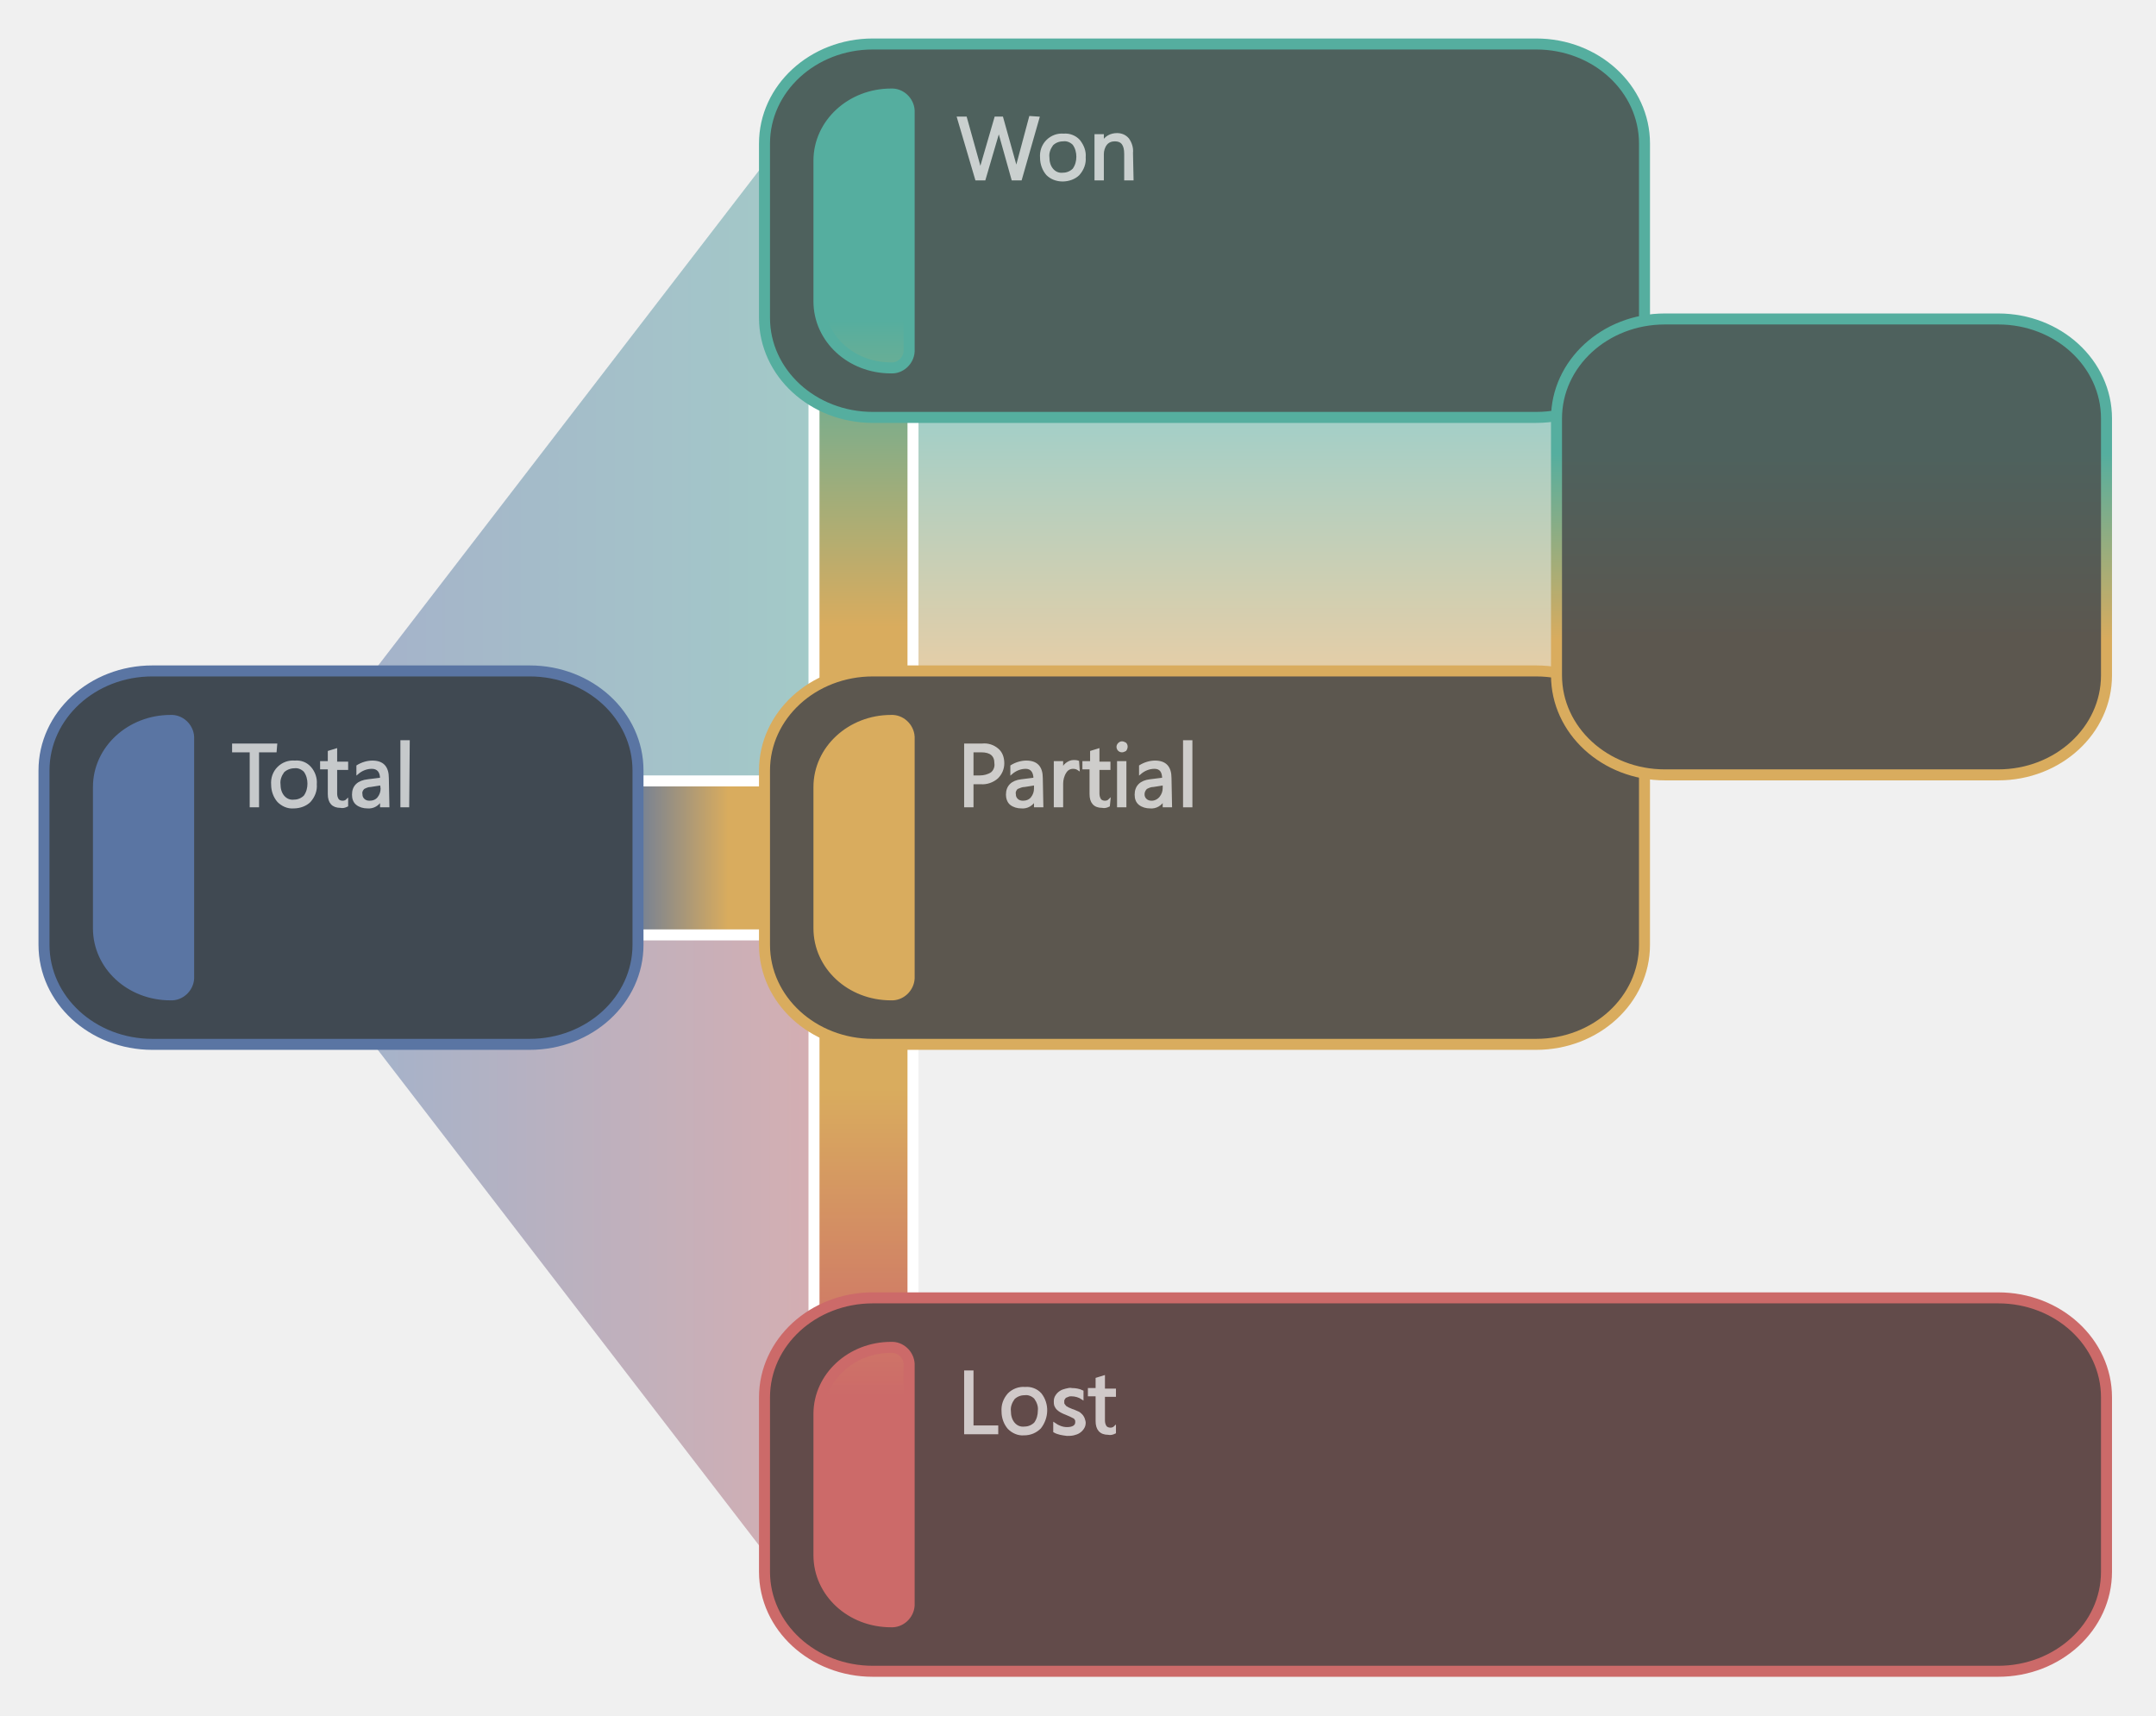
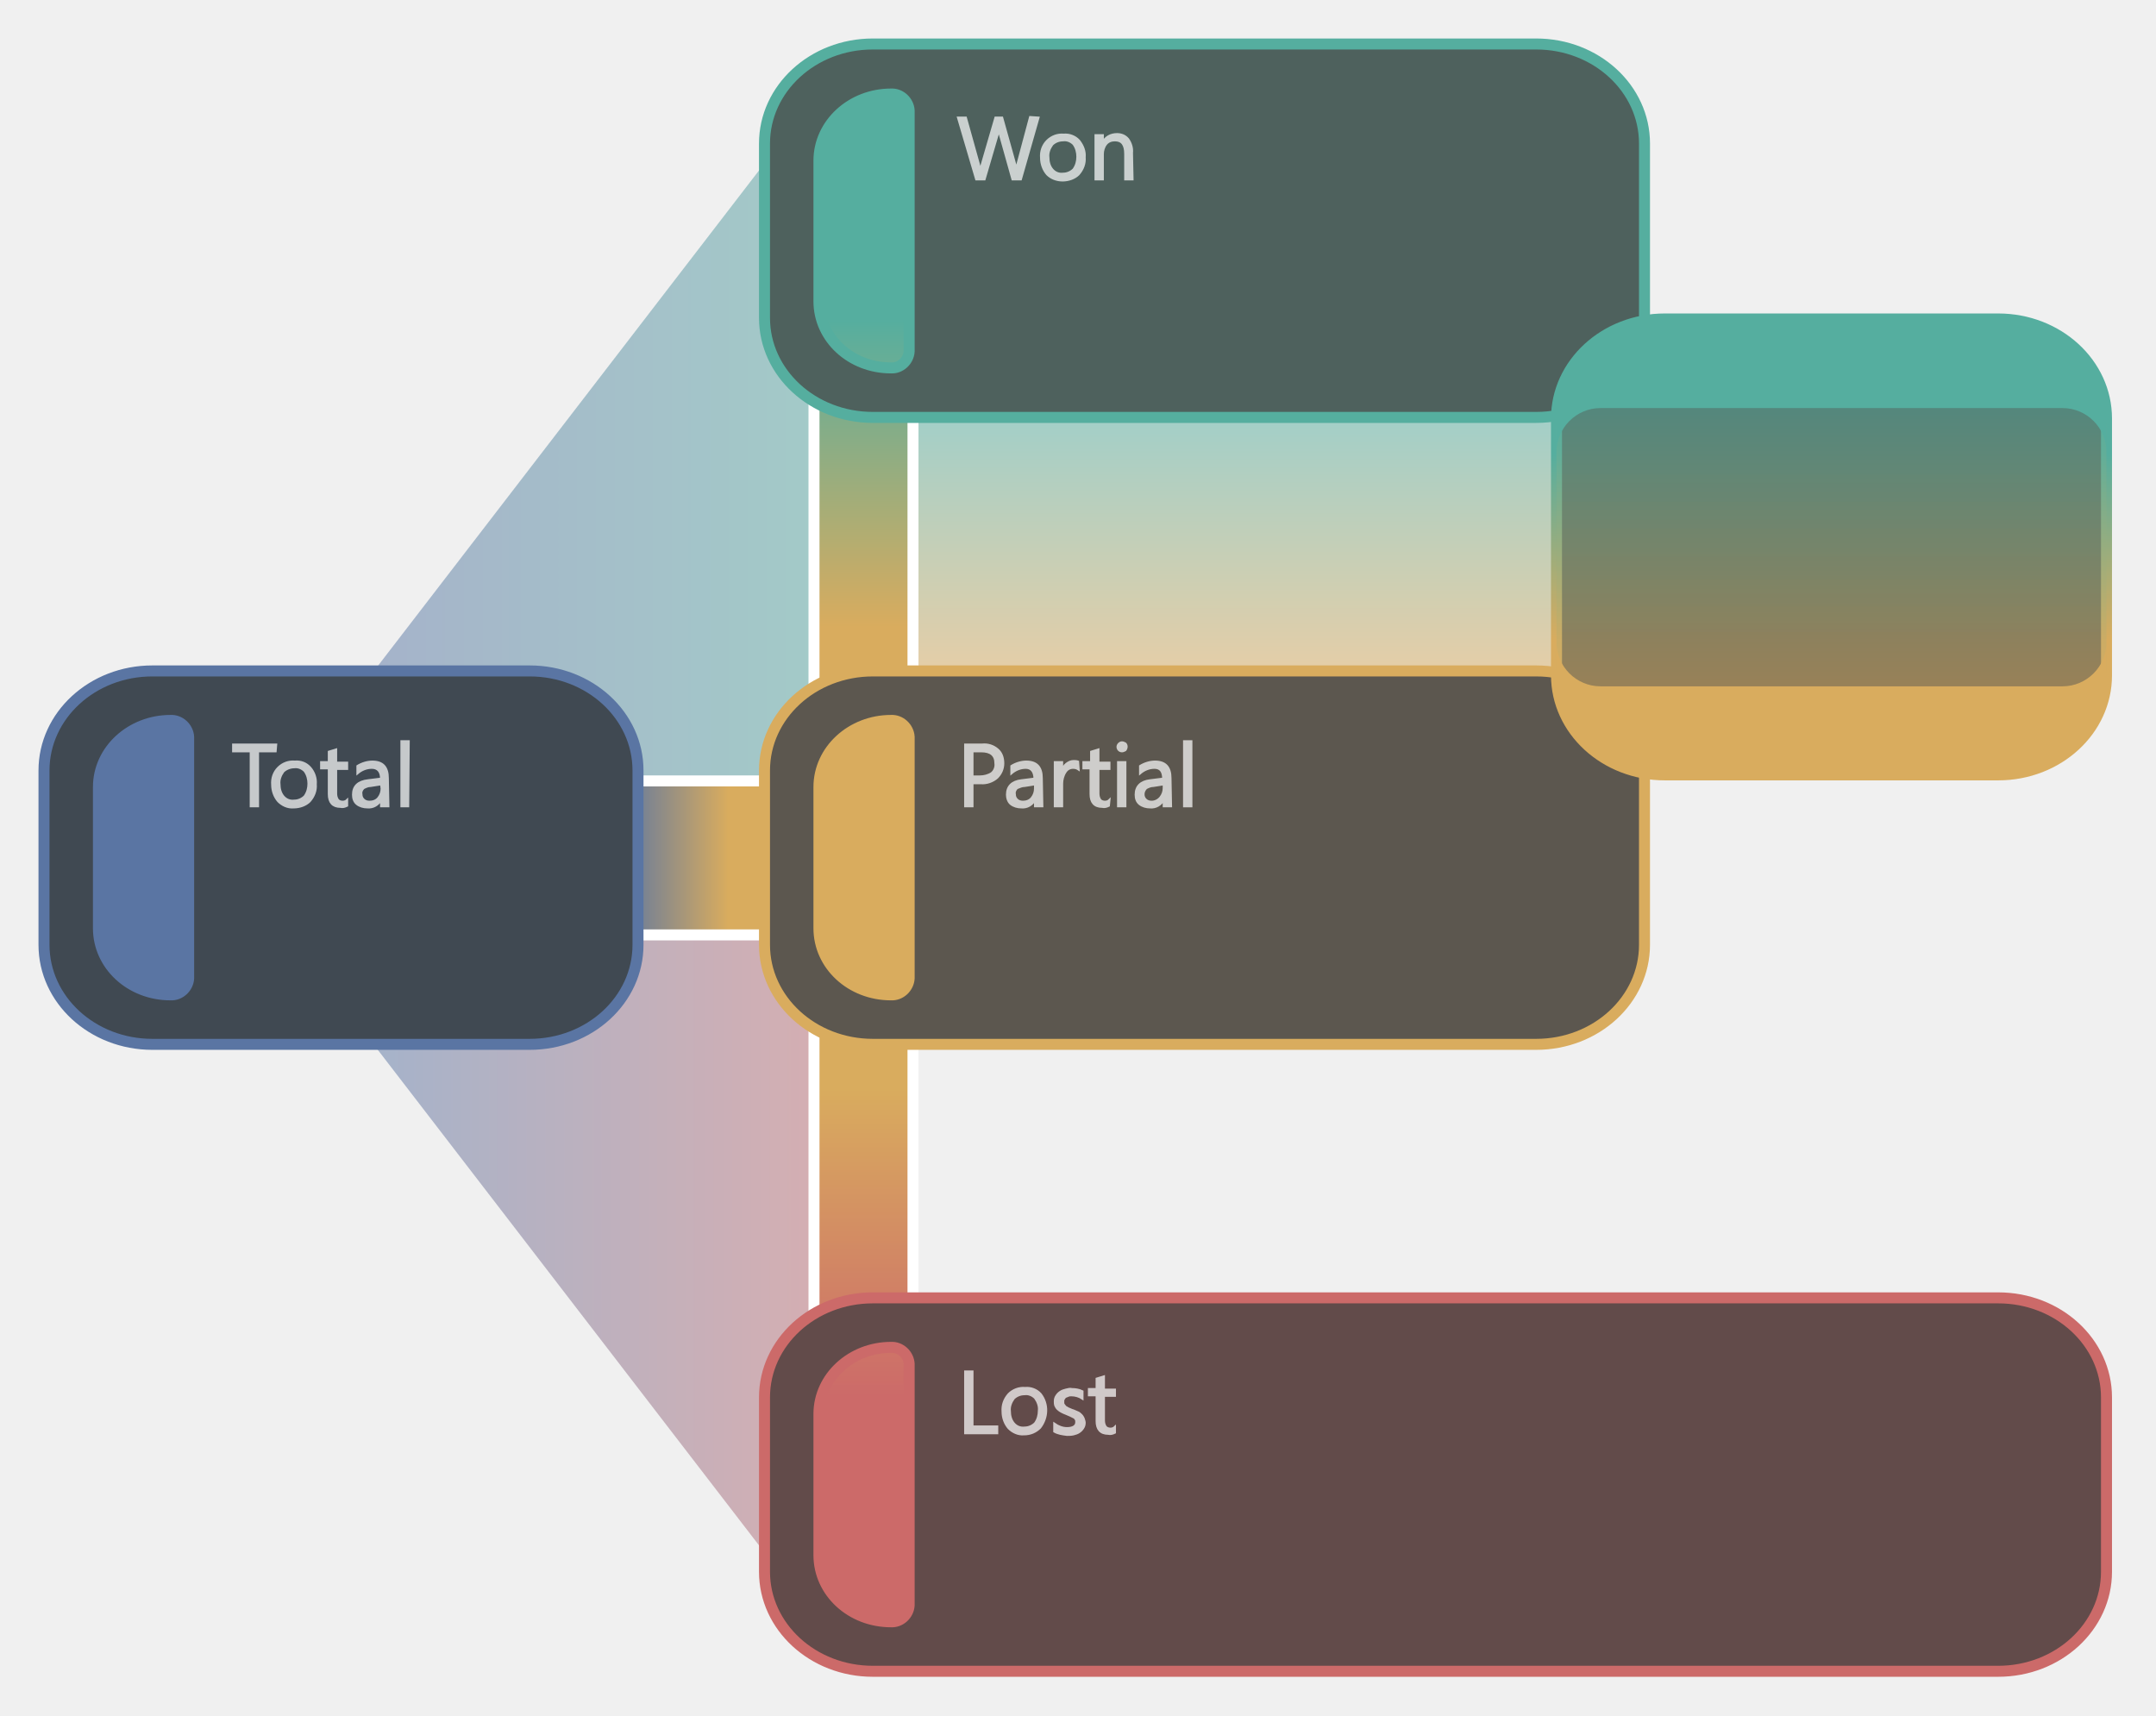
<svg xmlns="http://www.w3.org/2000/svg" version="1.1" id="txt" x="0px" y="0px" viewBox="0 0 392 312" style="enable-background:new 0 0 392 312;" xml:space="preserve">
  <style type="text/css">
	.st0{opacity:0.5;fill:url(#SVGID_1_);enable-background:new    ;}
- 	.st1{opacity:0.5;fill:url(#SVGID_00000119091132486917405870000006705425729684058268_);enable-background:new    ;}
- 	.st2{opacity:0.5;fill:url(#SVGID_00000160183854767272893800000007335815368678261156_);enable-background:new    ;}
- 	.st3{fill:url(#SVGID_00000136374036961546721700000015616369433604806055_);stroke:#FFFFFF;stroke-width:2;stroke-miterlimit:10;}
- 	.st4{fill:url(#SVGID_00000139283125664306941760000001545887935610594486_);stroke:#FFFFFF;stroke-width:2;stroke-miterlimit:10;}
- 	.st5{fill:url(#SVGID_00000000220114853138090380000002381887342355065999_);stroke:#FFFFFF;stroke-width:2;stroke-miterlimit:10;}
+ 	.st1{opacity:0.5;fill:url(#SVGID_00000076595965614412688330000008013102412895429269_);enable-background:new    ;}
+ 	.st2{opacity:0.5;fill:url(#SVGID_00000001625702686748642430000007223552616993954749_);enable-background:new    ;}
+ 	.st3{fill:url(#SVGID_00000117664393538728318000000001832826564600287671_);stroke:#FFFFFF;stroke-width:2;stroke-miterlimit:10;}
+ 	.st4{fill:url(#SVGID_00000075849703260614652510000006263633228269363880_);stroke:#FFFFFF;stroke-width:2;stroke-miterlimit:10;}
+ 	.st5{fill:url(#SVGID_00000139282247639168064950000012166610436780350361_);stroke:#FFFFFF;stroke-width:2;stroke-miterlimit:10;}
	.st6{fill:#5A75A3;}
	.st7{fill:#D9AC5E;}
	.st8{fill:#606060;}
	.st9{fill:#5C574F;stroke:#D9AC5E;stroke-width:2;stroke-miterlimit:10;}
	.st10{fill:#624B4A;stroke:#CC6A69;stroke-width:2;stroke-miterlimit:10;}
	.st11{fill:#4E615D;stroke:#55AE9F;stroke-width:2;stroke-miterlimit:10;}
	.st12{fill:#404952;stroke:#5A75A3;stroke-width:2;stroke-miterlimit:10;}
+ 	.st13{opacity:0.7;}
+ 	.st14{fill:#FFFFFF;stroke:#FFFFFF;stroke-width:0.4;stroke-miterlimit:10;}
	
- 		.st13{fill:url(#SVGID_00000114770150942834435860000000016531239438357930_);stroke:url(#SVGID_00000169553771773018468850000009868864375245355160_);stroke-width:2;stroke-miterlimit:10;}
- 	.st14{opacity:0.7;}
- 	.st15{fill:#FFFFFF;stroke:#FFFFFF;stroke-width:0.4;stroke-miterlimit:10;}
+ 		.st15{fill:url(#SVGID_00000101084158772967360440000011321249387658208939_);stroke:url(#SVGID_00000183214817538892813180000003755532347188360115_);stroke-width:2;stroke-miterlimit:10;}
+ 	.st16{opacity:0.5;fill:url(#SVGID_00000027579134581609072310000006822674331929044368_);enable-background:new    ;}
+ 	.st17{fill:#55AE9F;}
</style>
-   <linearGradient id="SVGID_1_" gradientUnits="userSpaceOnUse" x1="224.5" y1="122" x2="224.5" y2="75.9">
+   <linearGradient id="SVGID_1_" gradientUnits="userSpaceOnUse" x1="224.5" y1="189.89" x2="224.5" y2="235.99" gradientTransform="matrix(1 0 0 -1 0 311.89)">
    <stop offset="0" style="stop-color:#D9AC5E" />
    <stop offset="1" style="stop-color:#54AE9F" />
  </linearGradient>
  <rect x="166" y="75.9" class="st0" width="117" height="46.1" />
  <g>
-     <linearGradient id="SVGID_00000057830378551800021110000005078467566262884482_" gradientUnits="userSpaceOnUse" x1="68" y1="228.89" x2="166" y2="228.89" gradientTransform="matrix(1 0 0 -1 0 311.89)">
+     <linearGradient id="SVGID_00000125567117066381623330000010582878949228062892_" gradientUnits="userSpaceOnUse" x1="68" y1="613" x2="166" y2="613" gradientTransform="matrix(1 0 0 1 0 -530)">
      <stop offset="0" style="stop-color:#5A75A3" />
      <stop offset="1" style="stop-color:#54AE9F" />
    </linearGradient>
-     <polygon style="opacity:0.5;fill:url(#SVGID_00000057830378551800021110000005078467566262884482_);enable-background:new    ;" points="   166,154 166,12 148,18 68,122 68,154  " />
-     <linearGradient id="SVGID_00000176036621296112281940000014184486539556338366_" gradientUnits="userSpaceOnUse" x1="68" y1="82.89" x2="166" y2="82.89" gradientTransform="matrix(1 0 0 -1 0 311.89)">
+     <polygon style="opacity:0.5;fill:url(#SVGID_00000125567117066381623330000010582878949228062892_);enable-background:new    ;" points="   166,154 166,12 148,18 68,122 68,154  " />
+     <linearGradient id="SVGID_00000159439088272777097880000014769201947904337587_" gradientUnits="userSpaceOnUse" x1="68" y1="759" x2="166" y2="759" gradientTransform="matrix(1 0 0 1 0 -530)">
      <stop offset="0" style="stop-color:#5A75A3" />
      <stop offset="1" style="stop-color:#CD6A69" />
    </linearGradient>
-     <polygon style="opacity:0.5;fill:url(#SVGID_00000176036621296112281940000014184486539556338366_);enable-background:new    ;" points="   68,158 68,190 148,294 166,300 166,158  " />
+     <polygon style="opacity:0.5;fill:url(#SVGID_00000159439088272777097880000014769201947904337587_);enable-background:new    ;" points="   68,158 68,190 148,294 166,300 166,158  " />
  </g>
  <g>
-     <linearGradient id="SVGID_00000083804118151370025770000014963791727901890956_" gradientUnits="userSpaceOnUse" x1="157" y1="686" x2="157" y2="546" gradientTransform="matrix(1 0 0 1 0 -530)">
+     <linearGradient id="SVGID_00000085246262254766939280000016283101557407500978_" gradientUnits="userSpaceOnUse" x1="157" y1="-374.11" x2="157" y2="-234.11" gradientTransform="matrix(1 0 0 -1 0 -218.11)">
      <stop offset="0.3" style="stop-color:#D9AC5E" />
      <stop offset="0.7" style="stop-color:#55AE9F" />
    </linearGradient>
-     <rect x="148" y="16" style="fill:url(#SVGID_00000083804118151370025770000014963791727901890956_);stroke:#FFFFFF;stroke-width:2;stroke-miterlimit:10;" width="18" height="140" />
-     <linearGradient id="SVGID_00000070828409421584429270000014971383166506826903_" gradientUnits="userSpaceOnUse" x1="157" y1="826" x2="157" y2="686" gradientTransform="matrix(1 0 0 1 0 -530)">
+     <rect x="148" y="16" style="fill:url(#SVGID_00000085246262254766939280000016283101557407500978_);stroke:#FFFFFF;stroke-width:2;stroke-miterlimit:10;" width="18" height="140" />
+     <linearGradient id="SVGID_00000150822354981040906480000004830203056859668608_" gradientUnits="userSpaceOnUse" x1="157" y1="-514.11" x2="157" y2="-374.11" gradientTransform="matrix(1 0 0 -1 0 -218.11)">
      <stop offset="0.3" style="stop-color:#CC6A69" />
      <stop offset="0.7" style="stop-color:#D9AC5E" />
    </linearGradient>
-     <rect x="148" y="156" style="fill:url(#SVGID_00000070828409421584429270000014971383166506826903_);stroke:#FFFFFF;stroke-width:2;stroke-miterlimit:10;" width="18" height="140" />
-     <linearGradient id="SVGID_00000075135893402898583010000002025344788429301182_" gradientUnits="userSpaceOnUse" x1="96" y1="686" x2="148" y2="686" gradientTransform="matrix(1 0 0 1 0 -530)">
+     <rect x="148" y="156" style="fill:url(#SVGID_00000150822354981040906480000004830203056859668608_);stroke:#FFFFFF;stroke-width:2;stroke-miterlimit:10;" width="18" height="140" />
+     <linearGradient id="SVGID_00000037654175522487768040000010343144440099839132_" gradientUnits="userSpaceOnUse" x1="96" y1="-374.11" x2="148" y2="-374.11" gradientTransform="matrix(1 0 0 -1 0 -218.11)">
      <stop offset="0.3" style="stop-color:#5A75A3" />
      <stop offset="0.7" style="stop-color:#D9AC5E" />
    </linearGradient>
-     <rect x="96" y="142" style="fill:url(#SVGID_00000075135893402898583010000002025344788429301182_);stroke:#FFFFFF;stroke-width:2;stroke-miterlimit:10;" width="52" height="28" />
+     <rect x="96" y="142" style="fill:url(#SVGID_00000037654175522487768040000010343144440099839132_);stroke:#FFFFFF;stroke-width:2;stroke-miterlimit:10;" width="52" height="28" />
  </g>
  <rect x="17.9" y="131" class="st6" width="16.4" height="49.8" />
  <rect x="148.9" y="131.1" class="st7" width="16.4" height="49.8" />
  <rect x="72.4" y="142" class="st8" width="24" height="28" />
  <path class="st9" d="M279.3,122H158.7c-10.9,0-19.7,8.1-19.7,18.1v31.7c0,10,8.8,18.1,19.7,18.1h120.6c10.9,0,19.7-8.1,19.7-18.1  v-31.7C299,130.1,290.2,122,279.3,122z M165.3,177.9c-0.1,1.7-1.6,3.1-3.3,3c-7.3,0-13.1-5.4-13.1-12.1v-25.7  c0-6.7,5.9-12.1,13.1-12.1c1.7-0.1,3.2,1.3,3.3,3V177.9z" />
  <path class="st10" d="M363.3,236H158.7c-10.9,0-19.7,8.1-19.7,18.1v31.7c0,10,8.8,18.1,19.7,18.1h204.6c10.9,0,19.7-8.1,19.7-18.1  v-31.7C383,244.1,374.2,236,363.3,236z M165.3,291.9c-0.1,1.7-1.6,3.1-3.3,3c-7.3,0-13.1-5.4-13.1-12.1v-25.7  c0-6.7,5.9-12.1,13.1-12.1c1.7-0.1,3.2,1.3,3.3,3V291.9z" />
  <path class="st11" d="M279.3,8H158.7C147.8,8,139,16.1,139,26.1v31.7c0,10,8.8,18.1,19.7,18.1h120.6c10.9,0,19.7-8.1,19.7-18.1V26.1  C299,16.1,290.2,8,279.3,8z M165.3,63.9c-0.1,1.7-1.6,3.1-3.3,3c-7.3,0-13.1-5.4-13.1-12.1V29.2c0-6.7,5.9-12.1,13.1-12.1  c1.7-0.1,3.2,1.3,3.3,3V63.9z" />
  <path class="st12" d="M96.3,122H27.7C16.8,122,8,130.1,8,140.1v31.7c0,10,8.8,18.1,19.7,18.1h68.6c10.9,0,19.7-8.1,19.7-18.1v-31.7  C116,130.1,107.2,122,96.3,122z M34.3,177.9c-0.1,1.7-1.6,3.1-3.3,3c-7.3,0-13.1-5.4-13.1-12.1v-25.7c0-6.7,5.9-12.1,13.1-12.1  c1.7-0.1,3.2,1.3,3.3,3V177.9z" />
-   <linearGradient id="SVGID_00000000934574614183327330000011721459213075573652_" gradientUnits="userSpaceOnUse" x1="333" y1="1118" x2="333" y2="1201" gradientTransform="matrix(1 0 0 1 0 -1060)">
-     <stop offset="0.3" style="stop-color:#4E615D" />
-     <stop offset="0.7" style="stop-color:#5C574F" />
-   </linearGradient>
-   <linearGradient id="SVGID_00000149372105074823932880000003157611506476588953_" gradientUnits="userSpaceOnUse" x1="333" y1="1117" x2="333" y2="1202" gradientTransform="matrix(1 0 0 1 0 -1060)">
-     <stop offset="0.3" style="stop-color:#55AE9F" />
-     <stop offset="0.7" style="stop-color:#D9AC5E" />
-   </linearGradient>
-   <path style="fill:url(#SVGID_00000000934574614183327330000011721459213075573652_);stroke:url(#SVGID_00000149372105074823932880000003157611506476588953_);stroke-width:2;stroke-miterlimit:10;" d="  M363.3,58h-60.6c-10.9,0-19.7,8.1-19.7,18.1v46.7c0,10,8.8,18.1,19.7,18.1h60.6c10.9,0,19.7-8.1,19.7-18.1V76.1  C383,66.1,374.2,58,363.3,58z" />
-   <g class="st14">
-     <path class="st15" d="M50.1,136.6h-3.2v10h-1.3v-10h-3.2v-1.2h7.8L50.1,136.6L50.1,136.6z" />
-     <path class="st15" d="M53.4,146.8c-1.1,0.1-2.1-0.4-2.8-1.1c-0.7-0.8-1.1-1.9-1.1-3c-0.1-1.2,0.3-2.3,1.1-3.1s1.9-1.2,3-1.1   c1.1-0.1,2.1,0.3,2.8,1.1s1.1,1.9,1,3c0.1,1.1-0.3,2.2-1.1,3.1C55.6,146.4,54.5,146.8,53.4,146.8z M53.5,139.5   c-0.7,0-1.5,0.3-2,0.8c-0.5,0.7-0.8,1.5-0.7,2.3c0,0.8,0.2,1.6,0.7,2.2c0.5,0.6,1.2,0.9,2,0.8c0.7,0,1.4-0.3,1.9-0.8   c0.5-0.7,0.7-1.5,0.7-2.3s-0.2-1.6-0.7-2.3C54.9,139.7,54.2,139.4,53.5,139.5L53.5,139.5z" />
-     <path class="st15" d="M63.1,146.5c-0.4,0.2-0.8,0.3-1.2,0.2c-1.4,0-2.1-0.8-2.1-2.3v-4.7h-1.4v-1.1h1.4v-1.9l1.3-0.4v2.4h2v1.1h-2   v4.5c0,0.4,0.1,0.8,0.3,1.1s0.6,0.4,0.9,0.4c0.3,0,0.6-0.1,0.8-0.3V146.5z" />
-     <path class="st15" d="M70.6,146.6h-1.3v-1.2l0,0c-0.5,0.9-1.4,1.5-2.5,1.4c-0.7,0-1.4-0.2-1.9-0.6c-0.5-0.4-0.7-1-0.7-1.7   c0-1.5,0.9-2.4,2.7-2.6l2.4-0.3c0-1.3-0.6-2-1.7-2c-1,0-1.9,0.4-2.6,1v-1.3c0.8-0.5,1.8-0.8,2.7-0.8c1.9,0,2.8,1,2.8,3L70.6,146.6z    M69.3,142.6l-1.9,0.3c-0.5,0-0.9,0.2-1.3,0.4c-0.3,0.3-0.5,0.7-0.4,1.1c0,0.4,0.1,0.7,0.4,1s0.7,0.4,1.1,0.4   c0.6,0,1.2-0.2,1.6-0.7s0.6-1.1,0.6-1.7L69.3,142.6z" />
-     <path class="st15" d="M74.2,146.6H73v-11.8h1.3L74.2,146.6z" />
+   <g class="st13">
+     <path class="st14" d="M50.1,136.6h-3.2v10h-1.3v-10h-3.2v-1.2h7.8L50.1,136.6L50.1,136.6z" />
+     <path class="st14" d="M53.4,146.8c-1.1,0.1-2.1-0.4-2.8-1.1c-0.7-0.8-1.1-1.9-1.1-3c-0.1-1.2,0.3-2.3,1.1-3.1s1.9-1.2,3-1.1   c1.1-0.1,2.1,0.3,2.8,1.1s1.1,1.9,1,3c0.1,1.1-0.3,2.2-1.1,3.1C55.6,146.4,54.5,146.8,53.4,146.8z M53.5,139.5   c-0.7,0-1.5,0.3-2,0.8c-0.5,0.7-0.8,1.5-0.7,2.3c0,0.8,0.2,1.6,0.7,2.2c0.5,0.6,1.2,0.9,2,0.8c0.7,0,1.4-0.3,1.9-0.8   c0.5-0.7,0.7-1.5,0.7-2.3s-0.2-1.6-0.7-2.3C54.9,139.7,54.2,139.4,53.5,139.5L53.5,139.5z" />
+     <path class="st14" d="M63.1,146.5c-0.4,0.2-0.8,0.3-1.2,0.2c-1.4,0-2.1-0.8-2.1-2.3v-4.7h-1.4v-1.1h1.4v-1.9l1.3-0.4v2.4h2v1.1h-2   v4.5c0,0.4,0.1,0.8,0.3,1.1s0.6,0.4,0.9,0.4c0.3,0,0.6-0.1,0.8-0.3V146.5z" />
+     <path class="st14" d="M70.6,146.6h-1.3v-1.2l0,0c-0.5,0.9-1.4,1.5-2.5,1.4c-0.7,0-1.4-0.2-1.9-0.6c-0.5-0.4-0.7-1-0.7-1.7   c0-1.5,0.9-2.4,2.7-2.6l2.4-0.3c0-1.3-0.6-2-1.7-2c-1,0-1.9,0.4-2.6,1v-1.3c0.8-0.5,1.8-0.8,2.7-0.8c1.9,0,2.8,1,2.8,3L70.6,146.6z    M69.3,142.6l-1.9,0.3c-0.5,0-0.9,0.2-1.3,0.4c-0.3,0.3-0.5,0.7-0.4,1.1c0,0.4,0.1,0.7,0.4,1s0.7,0.4,1.1,0.4   c0.6,0,1.2-0.2,1.6-0.7s0.6-1.1,0.6-1.7L69.3,142.6z" />
+     <path class="st14" d="M74.2,146.6H73v-11.8h1.3L74.2,146.6z" />
  </g>
-   <g class="st14">
-     <path class="st15" d="M188.8,21.4l-3.2,11.2h-1.5l-2.3-8.2c-0.1-0.4-0.2-0.8-0.2-1.1l0,0c0,0.4-0.1,0.8-0.2,1.1l-2.4,8.2h-1.5   l-3.3-11.2h1.4L178,30c0.1,0.4,0.2,0.7,0.2,1.1l0,0c0.1-0.4,0.2-0.8,0.3-1.1l2.5-8.6h1.2l2.4,8.6c0.1,0.3,0.2,0.7,0.2,1l0,0   c0-0.4,0.1-0.7,0.2-1.1l2.3-8.6L188.8,21.4z" />
-     <path class="st15" d="M193.2,32.8c-1.1,0-2.1-0.4-2.8-1.1c-0.7-0.8-1.1-1.9-1.1-3c-0.1-1.2,0.3-2.3,1.1-3.1c0.8-0.8,1.9-1.2,3-1.1   c1-0.1,2.1,0.3,2.8,1.1c0.7,0.9,1.1,1.9,1,3c0.1,1.1-0.3,2.2-1.1,3.1C195.4,32.4,194.3,32.8,193.2,32.8z M193.3,25.5   c-0.8,0-1.5,0.3-2,0.8c-0.5,0.7-0.8,1.5-0.7,2.3c0,0.8,0.2,1.6,0.7,2.2s1.2,0.9,2,0.8c0.7,0,1.4-0.3,1.9-0.8   c0.5-0.7,0.7-1.5,0.7-2.3s-0.2-1.6-0.7-2.3C194.7,25.7,194,25.4,193.3,25.5z" />
-     <path class="st15" d="M205.9,32.6h-1.3V28c0-1.7-0.6-2.5-1.9-2.5c-0.6,0-1.2,0.2-1.6,0.7c-0.4,0.5-0.6,1.2-0.6,1.8v4.6h-1.3v-8h1.3   v1.3l0,0c0.5-1,1.5-1.5,2.6-1.5c0.8,0,1.5,0.3,2,0.9c0.5,0.7,0.8,1.6,0.7,2.5L205.9,32.6z" />
+   <g class="st13">
+     <path class="st14" d="M188.8,21.4l-3.2,11.2h-1.5l-2.3-8.2c-0.1-0.4-0.2-0.8-0.2-1.1l0,0c0,0.4-0.1,0.8-0.2,1.1l-2.4,8.2h-1.5   l-3.3-11.2h1.4L178,30c0.1,0.4,0.2,0.7,0.2,1.1l0,0c0.1-0.4,0.2-0.8,0.3-1.1l2.5-8.6h1.2l2.4,8.6c0.1,0.3,0.2,0.7,0.2,1l0,0   c0-0.4,0.1-0.7,0.2-1.1l2.3-8.6L188.8,21.4z" />
+     <path class="st14" d="M193.2,32.8c-1.1,0-2.1-0.4-2.8-1.1c-0.7-0.8-1.1-1.9-1.1-3c-0.1-1.2,0.3-2.3,1.1-3.1c0.8-0.8,1.9-1.2,3-1.1   c1-0.1,2.1,0.3,2.8,1.1c0.7,0.9,1.1,1.9,1,3c0.1,1.1-0.3,2.2-1.1,3.1C195.4,32.4,194.3,32.8,193.2,32.8z M193.3,25.5   c-0.8,0-1.5,0.3-2,0.8c-0.5,0.7-0.8,1.5-0.7,2.3c0,0.8,0.2,1.6,0.7,2.2s1.2,0.9,2,0.8c0.7,0,1.4-0.3,1.9-0.8   c0.5-0.7,0.7-1.5,0.7-2.3s-0.2-1.6-0.7-2.3C194.7,25.7,194,25.4,193.3,25.5z" />
+     <path class="st14" d="M205.9,32.6h-1.3V28c0-1.7-0.6-2.5-1.9-2.5c-0.6,0-1.2,0.2-1.6,0.7c-0.4,0.5-0.6,1.2-0.6,1.8v4.6h-1.3v-8h1.3   v1.3l0,0c0.5-1,1.5-1.5,2.6-1.5c0.8,0,1.5,0.3,2,0.9c0.5,0.7,0.8,1.6,0.7,2.5L205.9,32.6z" />
  </g>
-   <g class="st14">
-     <path class="st15" d="M176.8,142.4v4.2h-1.3v-11.2h3.1c1-0.1,2,0.2,2.8,0.9c0.7,0.6,1,1.5,1,2.5s-0.4,1.9-1.1,2.6   c-0.8,0.7-1.9,1.1-3,1H176.8z M176.8,136.6v4.6h1.4c0.7,0,1.5-0.2,2.1-0.6c0.5-0.4,0.8-1.1,0.7-1.8c0-1.5-0.9-2.2-2.6-2.2H176.8z" />
-     <path class="st15" d="M189.5,146.6h-1.3v-1.2l0,0c-0.5,0.9-1.4,1.5-2.5,1.4c-0.7,0-1.4-0.2-1.9-0.6c-0.5-0.4-0.7-1.1-0.7-1.7   c0-1.5,0.9-2.4,2.6-2.6l2.4-0.3c0-1.3-0.6-2-1.6-2s-1.9,0.4-2.6,1v-1.3c0.8-0.5,1.8-0.8,2.7-0.8c1.9,0,2.8,1,2.8,3L189.5,146.6z    M188.2,142.6l-1.9,0.3c-0.5,0-0.9,0.2-1.4,0.4c-0.3,0.3-0.5,0.7-0.4,1.1c0,0.4,0.1,0.7,0.4,1c0.3,0.3,0.7,0.4,1.1,0.4   c0.6,0,1.2-0.2,1.6-0.7c0.4-0.5,0.6-1.1,0.6-1.7L188.2,142.6L188.2,142.6z" />
-     <path class="st15" d="M196.1,139.9c-0.3-0.2-0.6-0.3-1-0.3c-0.6,0-1.1,0.3-1.4,0.8c-0.4,0.6-0.6,1.4-0.6,2.1v4.1h-1.3v-8h1.3v1.6   l0,0c0.1-0.5,0.4-1,0.8-1.3c0.4-0.3,0.8-0.5,1.3-0.5c0.3,0,0.5,0,0.8,0.1L196.1,139.9z" />
-     <path class="st15" d="M201.6,146.5c-0.4,0.2-0.8,0.3-1.2,0.2c-1.4,0-2.1-0.8-2.1-2.3v-4.7H197v-1.1h1.4v-1.9l1.3-0.4v2.4h2v1.1h-2   v4.5c0,0.4,0.1,0.8,0.3,1.1s0.6,0.4,0.9,0.4c0.3,0,0.6-0.1,0.8-0.3L201.6,146.5z" />
-     <path class="st15" d="M204,136.6c-0.5,0-0.8-0.4-0.8-0.8s0.4-0.8,0.8-0.8c0.2,0,0.4,0.1,0.6,0.2c0.3,0.3,0.3,0.8,0,1.2l0,0   C204.4,136.5,204.2,136.6,204,136.6z M204.6,146.6h-1.3v-8h1.3V146.6z" />
-     <path class="st15" d="M212.9,146.6h-1.3v-1.2l0,0c-0.5,0.9-1.4,1.5-2.5,1.4c-0.7,0-1.4-0.2-1.9-0.6c-0.5-0.4-0.7-1-0.7-1.7   c0-1.5,0.9-2.4,2.6-2.6l2.4-0.3c0-1.3-0.5-2-1.6-2c-1,0-1.9,0.4-2.6,1v-1.3c0.8-0.5,1.8-0.8,2.7-0.8c1.9,0,2.8,1,2.8,3L212.9,146.6   z M211.6,142.6l-1.9,0.3c-0.5,0-0.9,0.2-1.3,0.4c-0.3,0.3-0.5,0.7-0.5,1.1c0,0.4,0.1,0.7,0.4,1c0.3,0.3,0.7,0.4,1.1,0.4   c0.6,0,1.2-0.3,1.6-0.8c0.4-0.5,0.6-1.1,0.6-1.7L211.6,142.6z" />
-     <path class="st15" d="M216.6,146.6h-1.3v-11.8h1.3V146.6z" />
+   <g class="st13">
+     <path class="st14" d="M176.8,142.4v4.2h-1.3v-11.2h3.1c1-0.1,2,0.2,2.8,0.9c0.7,0.6,1,1.5,1,2.5s-0.4,1.9-1.1,2.6   c-0.8,0.7-1.9,1.1-3,1H176.8z M176.8,136.6v4.6h1.4c0.7,0,1.5-0.2,2.1-0.6c0.5-0.4,0.8-1.1,0.7-1.8c0-1.5-0.9-2.2-2.6-2.2H176.8z" />
+     <path class="st14" d="M189.5,146.6h-1.3v-1.2l0,0c-0.5,0.9-1.4,1.5-2.5,1.4c-0.7,0-1.4-0.2-1.9-0.6c-0.5-0.4-0.7-1.1-0.7-1.7   c0-1.5,0.9-2.4,2.6-2.6l2.4-0.3c0-1.3-0.6-2-1.6-2s-1.9,0.4-2.6,1v-1.3c0.8-0.5,1.8-0.8,2.7-0.8c1.9,0,2.8,1,2.8,3L189.5,146.6z    M188.2,142.6l-1.9,0.3c-0.5,0-0.9,0.2-1.4,0.4c-0.3,0.3-0.5,0.7-0.4,1.1c0,0.4,0.1,0.7,0.4,1c0.3,0.3,0.7,0.4,1.1,0.4   c0.6,0,1.2-0.2,1.6-0.7c0.4-0.5,0.6-1.1,0.6-1.7L188.2,142.6L188.2,142.6z" />
+     <path class="st14" d="M196.1,139.9c-0.3-0.2-0.6-0.3-1-0.3c-0.6,0-1.1,0.3-1.4,0.8c-0.4,0.6-0.6,1.4-0.6,2.1v4.1h-1.3v-8h1.3v1.6   l0,0c0.1-0.5,0.4-1,0.8-1.3c0.4-0.3,0.8-0.5,1.3-0.5c0.3,0,0.5,0,0.8,0.1L196.1,139.9z" />
+     <path class="st14" d="M201.6,146.5c-0.4,0.2-0.8,0.3-1.2,0.2c-1.4,0-2.1-0.8-2.1-2.3v-4.7H197v-1.1h1.4v-1.9l1.3-0.4v2.4h2v1.1h-2   v4.5c0,0.4,0.1,0.8,0.3,1.1s0.6,0.4,0.9,0.4c0.3,0,0.6-0.1,0.8-0.3L201.6,146.5z" />
+     <path class="st14" d="M204,136.6c-0.5,0-0.8-0.4-0.8-0.8s0.4-0.8,0.8-0.8c0.2,0,0.4,0.1,0.6,0.2c0.3,0.3,0.3,0.8,0,1.2l0,0   C204.4,136.5,204.2,136.6,204,136.6z M204.6,146.6h-1.3v-8h1.3V146.6z" />
+     <path class="st14" d="M212.9,146.6h-1.3v-1.2l0,0c-0.5,0.9-1.4,1.5-2.5,1.4c-0.7,0-1.4-0.2-1.9-0.6c-0.5-0.4-0.7-1-0.7-1.7   c0-1.5,0.9-2.4,2.6-2.6l2.4-0.3c0-1.3-0.5-2-1.6-2c-1,0-1.9,0.4-2.6,1v-1.3c0.8-0.5,1.8-0.8,2.7-0.8c1.9,0,2.8,1,2.8,3L212.9,146.6   z M211.6,142.6l-1.9,0.3c-0.5,0-0.9,0.2-1.3,0.4c-0.3,0.3-0.5,0.7-0.5,1.1c0,0.4,0.1,0.7,0.4,1c0.3,0.3,0.7,0.4,1.1,0.4   c0.6,0,1.2-0.3,1.6-0.8c0.4-0.5,0.6-1.1,0.6-1.7L211.6,142.6z" />
+     <path class="st14" d="M216.6,146.6h-1.3v-11.8h1.3V146.6z" />
  </g>
-   <g class="st14">
-     <path class="st15" d="M181.3,260.6h-5.8v-11.2h1.3v10h4.5V260.6z" />
-     <path class="st15" d="M186.2,260.8c-1.1,0.1-2.1-0.4-2.8-1.1c-0.7-0.8-1.1-1.9-1.1-3c-0.1-1.2,0.3-2.3,1.1-3.2   c0.8-0.8,1.9-1.2,3-1.1c1-0.1,2.1,0.3,2.8,1.1c1.4,1.8,1.3,4.3-0.1,6.1C188.3,260.4,187.3,260.8,186.2,260.8z M186.3,253.5   c-0.8,0-1.5,0.3-2,0.8c-0.5,0.7-0.8,1.5-0.7,2.3c0,0.8,0.2,1.6,0.7,2.2s1.2,0.9,2,0.8c0.7,0,1.4-0.3,1.9-0.8   c0.5-0.7,0.7-1.5,0.7-2.3c0.1-0.8-0.2-1.6-0.7-2.3C187.7,253.7,187,253.4,186.3,253.5z" />
-     <path class="st15" d="M191.7,260.3v-1.4c0.7,0.5,1.5,0.8,2.3,0.8c1.1,0,1.7-0.4,1.7-1.1c0-0.2,0-0.4-0.1-0.5   c-0.1-0.2-0.2-0.3-0.4-0.4s-0.4-0.2-0.6-0.3l-0.7-0.3c-0.3-0.1-0.7-0.3-0.9-0.4s-0.5-0.3-0.7-0.5c-0.2-0.2-0.3-0.4-0.4-0.6   c-0.1-0.3-0.1-0.5-0.1-0.8c0-0.4,0.1-0.7,0.3-1s0.4-0.5,0.7-0.7s0.6-0.3,1-0.4c0.4-0.1,0.8-0.2,1.1-0.1c0.6,0,1.3,0.1,1.9,0.4v1.3   c-0.6-0.4-1.3-0.6-2-0.6c-0.2,0-0.4,0-0.6,0.1c-0.2,0.1-0.3,0.1-0.5,0.2c-0.1,0.1-0.2,0.2-0.3,0.4c-0.1,0.1-0.1,0.3-0.1,0.5   s0,0.4,0.1,0.5s0.2,0.3,0.3,0.4c0.2,0.1,0.3,0.2,0.5,0.3l0.7,0.3c0.4,0.1,0.7,0.3,1,0.4s0.5,0.3,0.7,0.5s0.3,0.4,0.4,0.6   c0.1,0.3,0.2,0.6,0.2,0.8c0,0.4-0.1,0.7-0.3,1s-0.4,0.5-0.7,0.7s-0.6,0.3-1,0.4s-0.8,0.1-1.2,0.1   C193.2,260.8,192.4,260.7,191.7,260.3z" />
-     <path class="st15" d="M202.7,260.5c-0.4,0.2-0.8,0.3-1.2,0.2c-1.4,0-2.1-0.8-2.1-2.3v-4.7H198v-1.1h1.4v-1.9l1.3-0.4v2.4h2v1.1h-2   v4.5c0,0.4,0.1,0.8,0.3,1.1c0.2,0.3,0.6,0.4,0.9,0.4c0.3,0,0.6-0.1,0.8-0.3V260.5z" />
+   <g class="st13">
+     <path class="st14" d="M181.3,260.6h-5.8v-11.2h1.3v10h4.5V260.6z" />
+     <path class="st14" d="M186.2,260.8c-1.1,0.1-2.1-0.4-2.8-1.1c-0.7-0.8-1.1-1.9-1.1-3c-0.1-1.2,0.3-2.3,1.1-3.2   c0.8-0.8,1.9-1.2,3-1.1c1-0.1,2.1,0.3,2.8,1.1c1.4,1.8,1.3,4.3-0.1,6.1C188.3,260.4,187.3,260.8,186.2,260.8z M186.3,253.5   c-0.8,0-1.5,0.3-2,0.8c-0.5,0.7-0.8,1.5-0.7,2.3c0,0.8,0.2,1.6,0.7,2.2s1.2,0.9,2,0.8c0.7,0,1.4-0.3,1.9-0.8   c0.5-0.7,0.7-1.5,0.7-2.3c0.1-0.8-0.2-1.6-0.7-2.3C187.7,253.7,187,253.4,186.3,253.5z" />
+     <path class="st14" d="M191.7,260.3v-1.4c0.7,0.5,1.5,0.8,2.3,0.8c1.1,0,1.7-0.4,1.7-1.1c0-0.2,0-0.4-0.1-0.5   c-0.1-0.2-0.2-0.3-0.4-0.4s-0.4-0.2-0.6-0.3l-0.7-0.3c-0.3-0.1-0.7-0.3-0.9-0.4s-0.5-0.3-0.7-0.5c-0.2-0.2-0.3-0.4-0.4-0.6   c-0.1-0.3-0.1-0.5-0.1-0.8c0-0.4,0.1-0.7,0.3-1s0.4-0.5,0.7-0.7s0.6-0.3,1-0.4c0.4-0.1,0.8-0.2,1.1-0.1c0.6,0,1.3,0.1,1.9,0.4v1.3   c-0.6-0.4-1.3-0.6-2-0.6c-0.2,0-0.4,0-0.6,0.1c-0.2,0.1-0.3,0.1-0.5,0.2c-0.1,0.1-0.2,0.2-0.3,0.4c-0.1,0.1-0.1,0.3-0.1,0.5   s0,0.4,0.1,0.5s0.2,0.3,0.3,0.4c0.2,0.1,0.3,0.2,0.5,0.3l0.7,0.3c0.4,0.1,0.7,0.3,1,0.4s0.5,0.3,0.7,0.5s0.3,0.4,0.4,0.6   c0.1,0.3,0.2,0.6,0.2,0.8c0,0.4-0.1,0.7-0.3,1s-0.4,0.5-0.7,0.7s-0.6,0.3-1,0.4s-0.8,0.1-1.2,0.1   C193.2,260.8,192.4,260.7,191.7,260.3z" />
+     <path class="st14" d="M202.7,260.5c-0.4,0.2-0.8,0.3-1.2,0.2c-1.4,0-2.1-0.8-2.1-2.3v-4.7H198v-1.1h1.4v-1.9l1.3-0.4v2.4h2v1.1h-2   v4.5c0,0.4,0.1,0.8,0.3,1.1c0.2,0.3,0.6,0.4,0.9,0.4c0.3,0,0.6-0.1,0.8-0.3V260.5z" />
+   </g>
+   <g>
+     <g>
+       <linearGradient id="SVGID_00000126322821433297505740000016592334818543590544_" gradientUnits="userSpaceOnUse" x1="333" y1="58" x2="333" y2="141">
+         <stop offset="0.3" style="stop-color:#4E615D" />
+         <stop offset="0.7" style="stop-color:#5C574F" />
+       </linearGradient>
+       <linearGradient id="SVGID_00000080907206421268414920000010481082243966238645_" gradientUnits="userSpaceOnUse" x1="333" y1="57" x2="333" y2="142">
+         <stop offset="0.3" style="stop-color:#55AE9F" />
+         <stop offset="0.7" style="stop-color:#D9AC5E" />
+       </linearGradient>
+       <path style="fill:url(#SVGID_00000126322821433297505740000016592334818543590544_);stroke:url(#SVGID_00000080907206421268414920000010481082243966238645_);stroke-width:2;stroke-miterlimit:10;" d="    M363.3,58h-60.6c-10.9,0-19.7,8.1-19.7,18.1v46.7c0,10,8.8,18.1,19.7,18.1h60.6c10.9,0,19.7-8.1,19.7-18.1V76.1    C383,66.1,374.2,58,363.3,58z" />
+     </g>
+     <linearGradient id="SVGID_00000182503866885069299640000011021228340152220836_" gradientUnits="userSpaceOnUse" x1="333" y1="127.309" x2="333" y2="71.841">
+       <stop offset="0" style="stop-color:#D9AC5E" />
+       <stop offset="1" style="stop-color:#54AE9F" />
+     </linearGradient>
+     <path style="opacity:0.5;fill:url(#SVGID_00000182503866885069299640000011021228340152220836_);enable-background:new    ;" d="   M377.2,127.3h-88.4c-3.2,0-5.8-2.6-5.8-5.8V77.6c0-3.2,2.6-5.8,5.8-5.8h88.4c3.2,0,5.8,2.6,5.8,5.8v43.9   C383,124.7,380.4,127.3,377.2,127.3z" />
+     <path class="st17" d="M363.3,58h-60.6c-10.9,0-19.7,8.1-19.7,18.1v6.1c0-4.4,3.6-8,8-8h84c4.4,0,8,3.6,8,8v-6.1   C383,66.1,374.2,58,363.3,58z" />
+     <path class="st7" d="M302.7,141h60.6c10.9,0,19.7-8.1,19.7-18.1v-6.1c0,4.4-3.6,8-8,8h-84c-4.4,0-8-3.6-8-8v6.1   C283,132.9,291.8,141,302.7,141z" />
  </g>
</svg>
